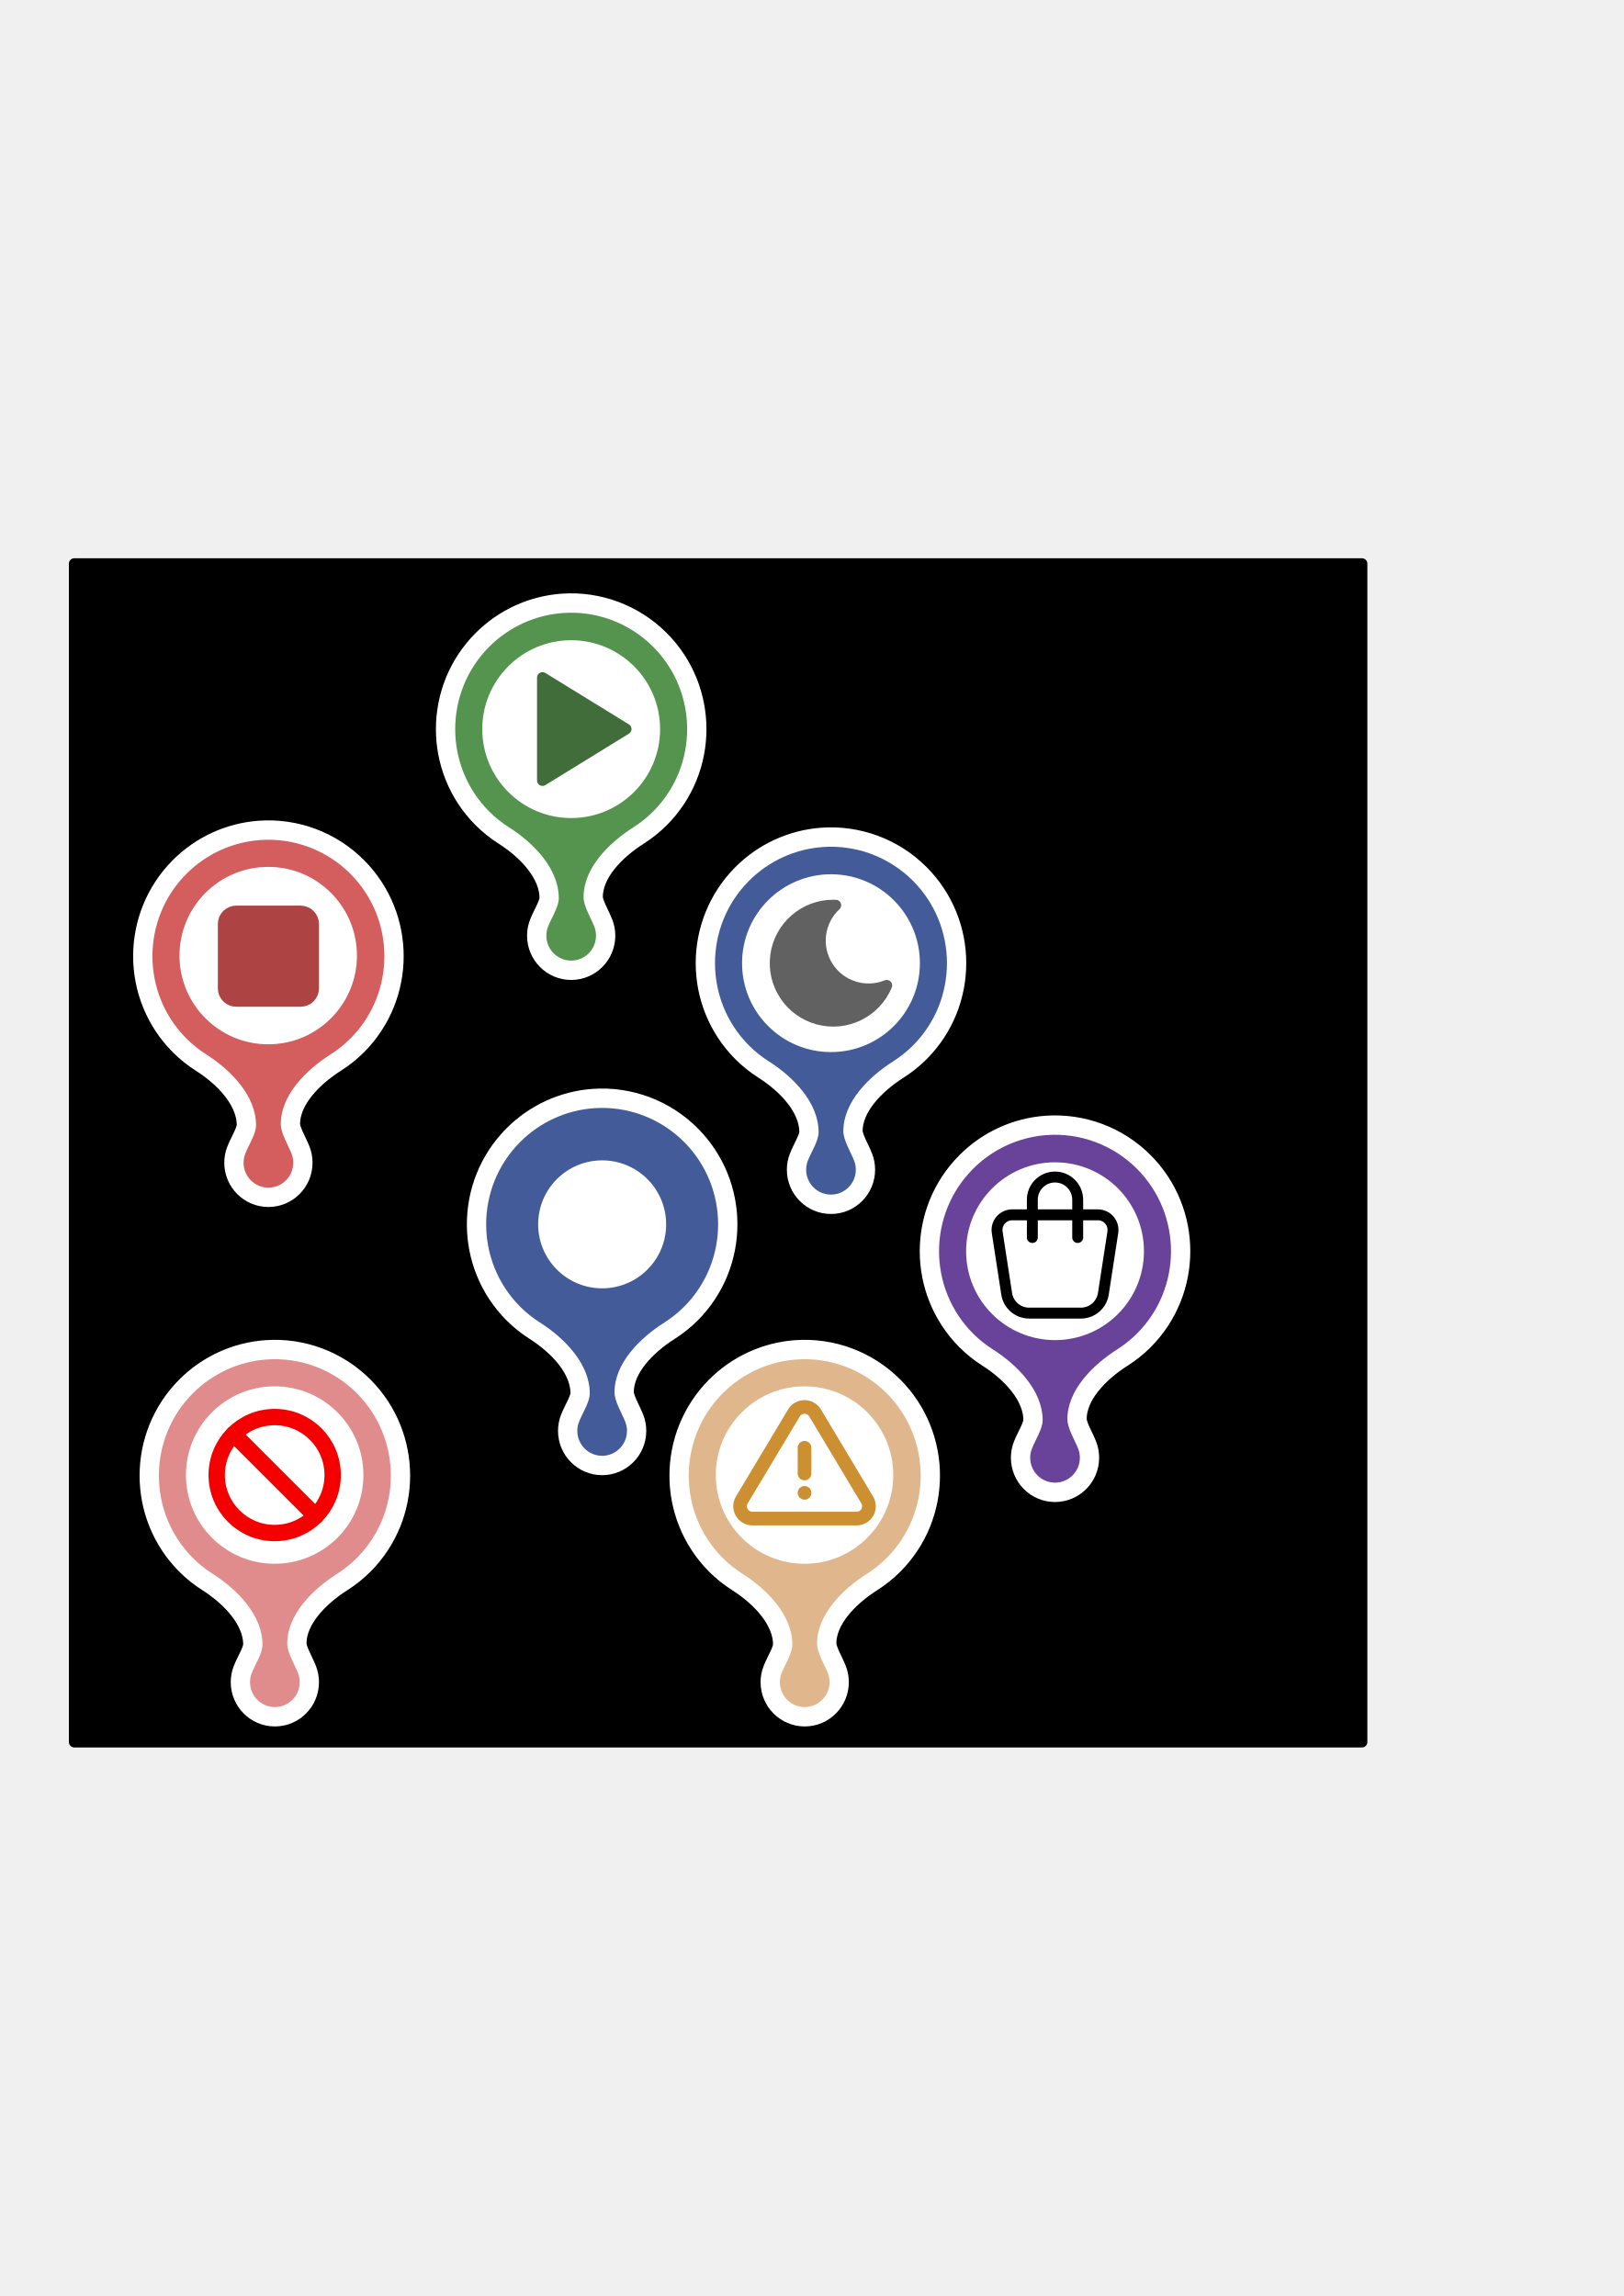
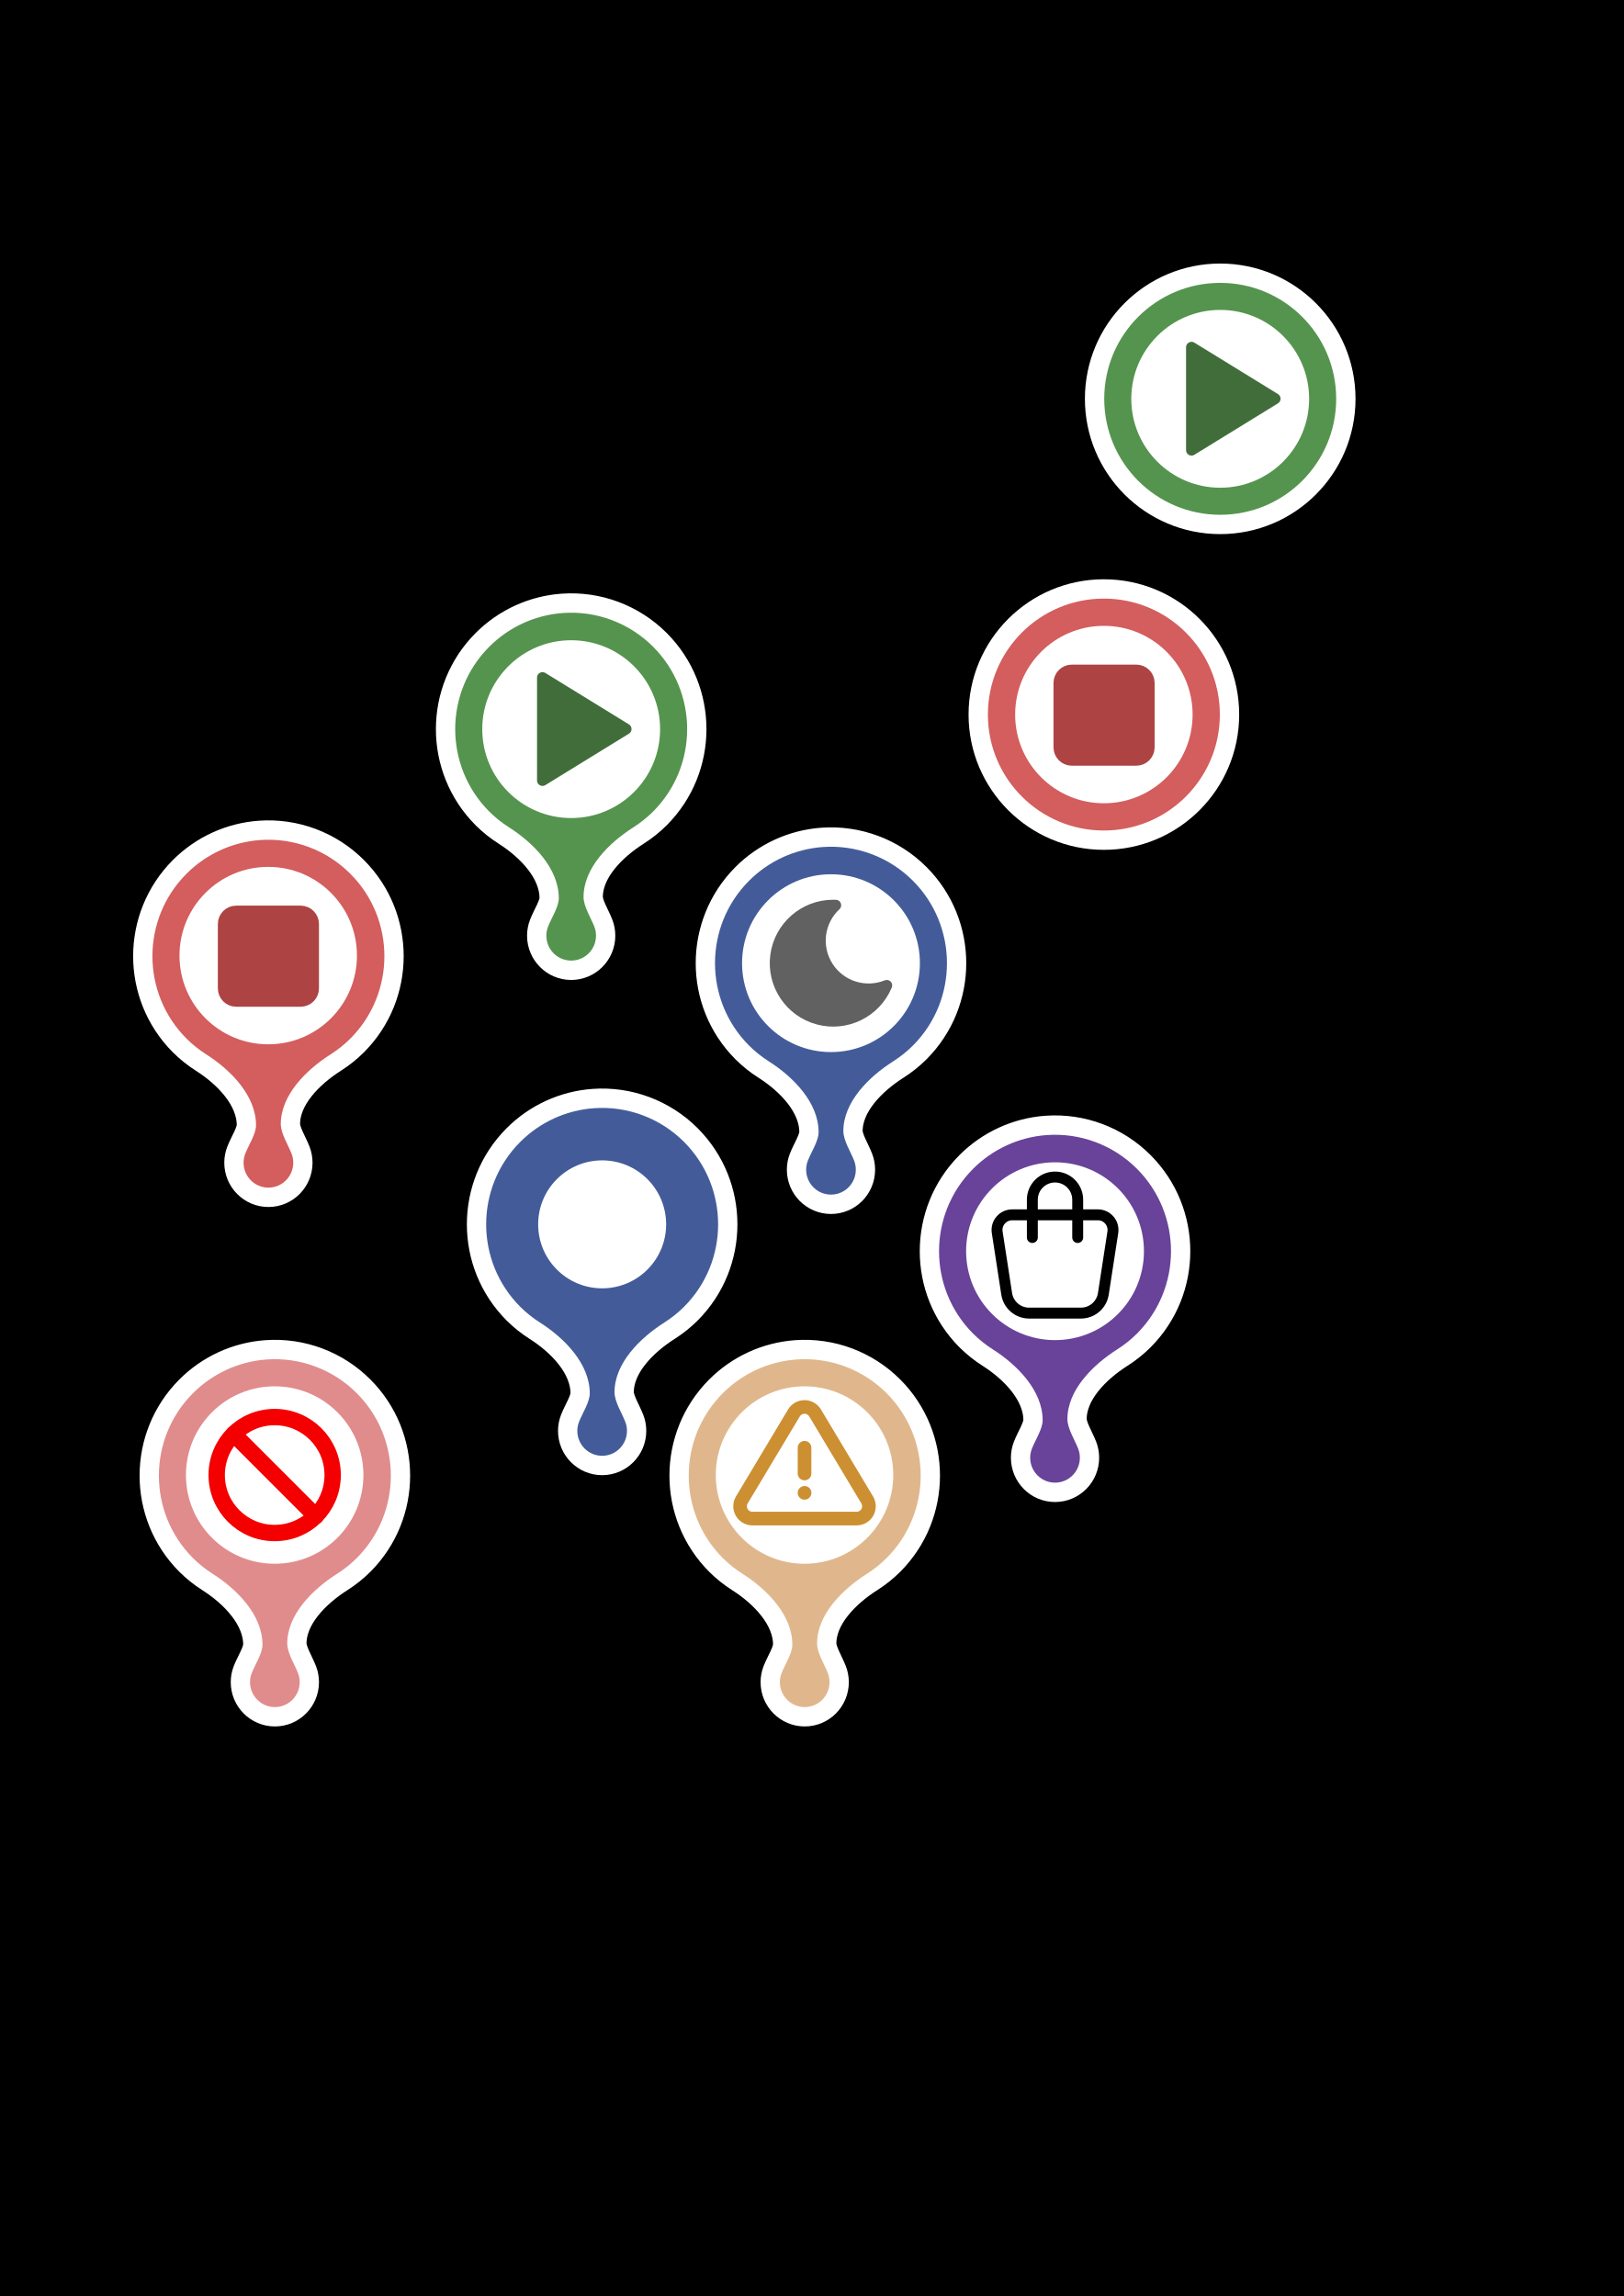
<svg xmlns="http://www.w3.org/2000/svg" width="210mm" height="297mm" viewBox="0 0 210 297" version="1.1" id="svg1" xml:space="preserve">
  <defs id="defs1" />
  <g id="layer1">
-     <rect style="fill:#000000;fill-opacity:1;stroke:#000000;stroke-width:1.411;stroke-linecap:round;stroke-linejoin:round;stroke-dasharray:none;stroke-opacity:1" id="rect15" width="166.527" height="152.42" x="9.614" y="72.918" />
+     <rect style="fill:#000000;fill-opacity:1;stroke:#000000;stroke-width:1.411;stroke-linecap:round;stroke-linejoin:round;stroke-dasharray:none;stroke-opacity:1" id="rect15" width="210" height="297" x="8.1393222e-07" y="-5.5672223e-07" />
    <path id="path4" style="fill:#55944e;fill-opacity:1;stroke:#ffffff;stroke-width:15.213;stroke-linecap:round;stroke-linejoin:round;stroke-dasharray:none;stroke-opacity:1;paint-order:markers stroke fill" d="M 15.534,127.786 C 7.22,120.581 -3.413,116.616 -14.414,116.616 c -25.257,0 -45.732,20.475 -45.732,45.732 0.01,3.35 0.388,6.667 1.114,9.895 2.524,11.221 2.425,25.395 -5.78,33.6 -2.444,2.444 -7.656,3.46 -10.965,4.936 -1.07,0.477 -2.061,1.149 -2.918,2.001 -3.824,3.824 -3.824,10.025 0,13.849 3.824,3.824 10.025,3.824 13.849,0 0.86,-0.86 1.537,-1.857 2.017,-2.934 1.475,-3.309 2.628,-8.657 5.241,-11.27 8.028,-8.028 22.058,-7.984 33.28,-5.46 3.228,0.726 6.545,1.104 9.895,1.114 25.257,0 45.732,-20.475 45.732,-45.732 5.9e-5,-13.265 -5.759,-25.876 -15.784,-34.562 z" transform="matrix(0.2319284,-0.2328739,0.2319284,0.2328739,39.56271,53.15521)" />
    <circle style="fill:#ffffff;fill-opacity:1;stroke:none;stroke-width:4;stroke-linecap:round;stroke-linejoin:round;stroke-dasharray:none;stroke-opacity:1" id="path5" cx="73.873" cy="94.319" r="11.5" />
    <path d="m 70.162,87.652 v 13.305 l 10.81,-6.653 z" id="path2-22" style="fill:#416d3b;fill-opacity:1;stroke:#416d3b;stroke-width:1.411;stroke-linecap:round;stroke-linejoin:round;stroke-dasharray:none;stroke-opacity:1" />
    <path id="path9" style="fill:#d45d5d;fill-opacity:1;stroke:#ffffff;stroke-width:15.213;stroke-linecap:round;stroke-linejoin:round;stroke-dasharray:none;stroke-opacity:1;paint-order:markers stroke fill" d="M 15.534,127.786 C 7.22,120.581 -3.413,116.616 -14.414,116.616 c -25.257,0 -45.732,20.475 -45.732,45.732 0.01,3.35 0.388,6.667 1.114,9.895 2.524,11.221 2.425,25.395 -5.78,33.6 -2.444,2.444 -7.656,3.46 -10.965,4.936 -1.07,0.477 -2.061,1.149 -2.918,2.001 -3.824,3.824 -3.824,10.025 0,13.849 3.824,3.824 10.025,3.824 13.849,0 0.86,-0.86 1.537,-1.857 2.017,-2.934 1.475,-3.309 2.628,-8.657 5.241,-11.27 8.028,-8.028 22.058,-7.984 33.28,-5.46 3.228,0.726 6.545,1.104 9.895,1.114 25.257,0 45.732,-20.475 45.732,-45.732 5.9e-5,-13.265 -5.759,-25.876 -15.784,-34.562 z" transform="matrix(0.2319284,-0.2328739,0.2319284,0.2328739,0.4043816,82.52396)" />
    <circle style="fill:#ffffff;fill-opacity:1;stroke:none;stroke-width:4;stroke-linecap:round;stroke-linejoin:round;stroke-dasharray:none;stroke-opacity:1" id="circle9" cx="34.69" cy="123.611" r="11.476" />
    <path d="m 28.881,117.854 m 0,1.667 a 1.667,1.667 0 0 1 1.667,-1.667 h 8.333 a 1.667,1.667 0 0 1 1.667,1.667 v 8.333 a 1.667,1.667 0 0 1 -1.667,1.667 h -8.333 a 1.667,1.667 0 0 1 -1.667,-1.667 z" id="path2" style="fill:#ae4343;stroke:#ae4343;stroke-width:1.411;stroke-linecap:round;stroke-linejoin:round;stroke-dasharray:none;fill-opacity:1;stroke-opacity:1" />
    <path id="path13" style="fill:#435c99;fill-opacity:1;stroke:#ffffff;stroke-width:15.213;stroke-linecap:round;stroke-linejoin:round;stroke-dasharray:none;stroke-opacity:1;paint-order:markers stroke fill" d="M 15.534,127.786 C 7.22,120.581 -3.413,116.616 -14.414,116.616 c -25.257,0 -45.732,20.475 -45.732,45.732 0.01,3.35 0.388,6.667 1.114,9.895 2.524,11.221 2.425,25.395 -5.78,33.6 -2.444,2.444 -7.656,3.46 -10.965,4.936 -1.07,0.477 -2.061,1.149 -2.918,2.001 -3.824,3.824 -3.824,10.025 0,13.849 3.824,3.824 10.025,3.824 13.849,0 0.86,-0.86 1.537,-1.857 2.017,-2.934 1.475,-3.309 2.628,-8.657 5.241,-11.27 8.028,-8.028 22.058,-7.984 33.28,-5.46 3.228,0.726 6.545,1.104 9.895,1.114 25.257,0 45.732,-20.475 45.732,-45.732 5.9e-5,-13.265 -5.759,-25.876 -15.784,-34.562 z" transform="matrix(0.2319284,-0.2328739,0.2319284,0.2328739,73.16399,83.42751)" />
    <circle style="fill:#ffffff;fill-opacity:1;stroke:none;stroke-width:4;stroke-linecap:round;stroke-linejoin:round;stroke-dasharray:none;stroke-opacity:1" id="circle13" cx="107.474" cy="124.591" r="11.5" />
    <path d="m 107.759,117.097 c 0.11,0 0.219,0 0.328,0 a 6.25,6.25 0 0 0 6.6,10.372 7.5,7.5 0 1 1 -6.928,-10.378 z" id="path2-16" style="fill:#616161;stroke:#616161;stroke-width:1.411;stroke-linecap:round;stroke-linejoin:round;stroke-dasharray:none;fill-opacity:1;stroke-opacity:1" />
    <path id="path15" style="fill:#435c99;fill-opacity:1;stroke:#ffffff;stroke-width:15.213;stroke-linecap:round;stroke-linejoin:round;stroke-dasharray:none;stroke-opacity:1;paint-order:markers stroke fill" d="M 15.534,127.786 C 7.22,120.581 -3.413,116.616 -14.414,116.616 c -25.257,0 -45.732,20.475 -45.732,45.732 0.01,3.35 0.388,6.667 1.114,9.895 2.524,11.221 2.425,25.395 -5.78,33.6 -2.444,2.444 -7.656,3.46 -10.965,4.936 -1.07,0.477 -2.061,1.149 -2.918,2.001 -3.824,3.824 -3.824,10.025 0,13.849 3.824,3.824 10.025,3.824 13.849,0 0.86,-0.86 1.537,-1.857 2.017,-2.934 1.475,-3.309 2.628,-8.657 5.241,-11.27 8.028,-8.028 22.058,-7.984 33.28,-5.46 3.228,0.726 6.545,1.104 9.895,1.114 25.257,0 45.732,-20.475 45.732,-45.732 5.9e-5,-13.265 -5.759,-25.876 -15.784,-34.562 z" transform="matrix(0.2319284,-0.2328739,0.2319284,0.2328739,43.5676,117.2132)" />
    <circle style="fill:#ffffff;fill-opacity:1;stroke:none;stroke-width:4;stroke-linecap:round;stroke-linejoin:round;stroke-dasharray:none;stroke-opacity:1" id="circle15" cx="77.878" cy="158.376" r="8.276" />
    <path id="path20" style="fill:#684399;fill-opacity:1;stroke:#ffffff;stroke-width:15.213;stroke-linecap:round;stroke-linejoin:round;stroke-dasharray:none;stroke-opacity:1;paint-order:markers stroke fill" d="M 15.534,127.786 C 7.22,120.581 -3.413,116.616 -14.414,116.616 c -25.257,0 -45.732,20.475 -45.732,45.732 0.01,3.35 0.388,6.667 1.114,9.895 2.524,11.221 2.425,25.395 -5.78,33.6 -2.444,2.444 -7.656,3.46 -10.965,4.936 -1.07,0.477 -2.061,1.149 -2.918,2.001 -3.824,3.824 -3.824,10.025 0,13.849 3.824,3.824 10.025,3.824 13.849,0 0.86,-0.86 1.537,-1.857 2.017,-2.934 1.475,-3.309 2.628,-8.657 5.241,-11.27 8.028,-8.028 22.058,-7.984 33.28,-5.46 3.228,0.726 6.545,1.104 9.895,1.114 25.257,0 45.732,-20.475 45.732,-45.732 5.9e-5,-13.265 -5.759,-25.876 -15.784,-34.562 z" transform="matrix(0.2319284,-0.2328739,0.2319284,0.2328739,102.1406,120.6869)" />
    <circle style="fill:#ffffff;fill-opacity:1;stroke:none;stroke-width:4;stroke-linecap:round;stroke-linejoin:round;stroke-dasharray:none;stroke-opacity:1" id="circle20" cx="136.451" cy="161.85" r="11.5" />
    <g id="g22" style="stroke-width:1.203;stroke-dasharray:none" transform="matrix(1.173443,0,0,1.173443,92.85662,-100.1481)">
      <path d="m 32.426,219.263 h 9.449 a 1.667,1.667 0 0 1 1.647,1.92 l -1.046,6.793 a 2.5,2.5 0 0 1 -2.472,2.12 h -5.71 a 2.5,2.5 0 0 1 -2.471,-2.12 l -1.046,-6.793 a 1.667,1.667 0 0 1 1.647,-1.92 z" id="path2-7" style="fill:none;stroke:#000000;stroke-width:1.203;stroke-linecap:round;stroke-linejoin:round;stroke-dasharray:none" />
      <path d="m 34.65,221.763 v -4.167 a 2.5,2.5 0 0 1 5,0 v 4.167" id="path3" style="fill:none;stroke:#000000;stroke-width:1.203;stroke-linecap:round;stroke-linejoin:round;stroke-dasharray:none" />
    </g>
    <path id="path22" style="fill:#e08c8c;fill-opacity:1;stroke:#ffffff;stroke-width:15.213;stroke-linecap:round;stroke-linejoin:round;stroke-dasharray:none;stroke-opacity:1;paint-order:markers stroke fill" d="M 15.534,127.786 C 7.22,120.581 -3.413,116.616 -14.414,116.616 c -25.257,0 -45.732,20.475 -45.732,45.732 0.01,3.35 0.388,6.667 1.114,9.895 2.524,11.221 2.425,25.395 -5.78,33.6 -2.444,2.444 -7.656,3.46 -10.965,4.936 -1.07,0.477 -2.061,1.149 -2.918,2.001 -3.824,3.824 -3.824,10.025 0,13.849 3.824,3.824 10.025,3.824 13.849,0 0.86,-0.86 1.537,-1.857 2.017,-2.934 1.475,-3.309 2.628,-8.657 5.241,-11.27 8.028,-8.028 22.058,-7.984 33.28,-5.46 3.228,0.726 6.545,1.104 9.895,1.114 25.257,0 45.732,-20.475 45.732,-45.732 5.9e-5,-13.265 -5.759,-25.876 -15.784,-34.562 z" transform="matrix(0.2319284,-0.2328739,0.2319284,0.2328739,1.238969,149.7175)" />
    <circle style="fill:#ffffff;fill-opacity:1;stroke:none;stroke-width:4;stroke-linecap:round;stroke-linejoin:round;stroke-dasharray:none;stroke-opacity:1" id="circle22" cx="35.525" cy="190.805" r="11.476" />
    <path stroke="none" d="m 72.07,206.094 h 20 v 20 h -20 z" fill="none" id="path1-6" style="stroke-width:0.529;stroke-linecap:round;stroke-linejoin:round" />
    <path d="m 35.525,190.805 m -7.5,0 a 7.5,7.5 0 1 0 15,0 7.5,7.5 0 1 0 -15,0" id="path2-1" style="fill:none;stroke:#f50000;stroke-width:2.117;stroke-linecap:round;stroke-linejoin:round;stroke-dasharray:none;stroke-opacity:1" />
    <path d="m 30.221,185.501 10.607,10.607" id="path3-8-9-1-4" style="fill:none;stroke:#f50000;stroke-width:2.117;stroke-linecap:round;stroke-linejoin:round;stroke-dasharray:none;stroke-opacity:1" />
    <path id="path24" style="fill:#e0b78c;fill-opacity:1;stroke:#ffffff;stroke-width:15.213;stroke-linecap:round;stroke-linejoin:round;stroke-dasharray:none;stroke-opacity:1;paint-order:markers stroke fill" d="M 15.534,127.786 C 7.22,120.581 -3.413,116.616 -14.414,116.616 c -25.257,0 -45.732,20.475 -45.732,45.732 0.01,3.35 0.388,6.667 1.114,9.895 2.524,11.221 2.425,25.395 -5.78,33.6 -2.444,2.444 -7.656,3.46 -10.965,4.936 -1.07,0.477 -2.061,1.149 -2.918,2.001 -3.824,3.824 -3.824,10.025 0,13.849 3.824,3.824 10.025,3.824 13.849,0 0.86,-0.86 1.537,-1.857 2.017,-2.934 1.475,-3.309 2.628,-8.657 5.241,-11.27 8.028,-8.028 22.058,-7.984 33.28,-5.46 3.228,0.726 6.545,1.104 9.895,1.114 25.257,0 45.732,-20.475 45.732,-45.732 5.9e-5,-13.265 -5.759,-25.876 -15.784,-34.562 z" transform="matrix(0.2319284,-0.2328739,0.2319284,0.2328739,69.76605,149.7175)" />
    <circle style="fill:#ffffff;fill-opacity:1;stroke:none;stroke-width:4;stroke-linecap:round;stroke-linejoin:round;stroke-dasharray:none;stroke-opacity:1" id="circle24" cx="104.052" cy="190.805" r="11.476" />
    <g id="g27" transform="translate(-26.04657,-57.18697)">
      <path d="m 130.099,244.461 v 3.333" id="path2-11" style="fill:none;stroke:#cc9033;stroke-width:1.764;stroke-linecap:round;stroke-linejoin:round;stroke-dasharray:none;stroke-opacity:1" />
      <path d="m 128.734,239.953 -6.755,11.278 a 1.595,1.595 0 0 0 1.363,2.393 h 13.512 a 1.595,1.595 0 0 0 1.363,-2.392 l -6.755,-11.28 a 1.595,1.595 0 0 0 -2.728,0 z" id="path3-3" style="fill:none;stroke:#cc9033;stroke-width:1.764;stroke-linecap:round;stroke-linejoin:round;stroke-dasharray:none;stroke-opacity:1" />
      <path d="m 130.099,250.294 h 0.008" id="path4-8" style="fill:none;stroke:#cc9033;stroke-width:1.764;stroke-linecap:round;stroke-linejoin:round;stroke-dasharray:none;stroke-opacity:1" />
    </g>
+     <circle style="fill:#d45d5d;stroke:#ffffff;stroke-width:5;stroke-linecap:round;stroke-linejoin:round;paint-order:markers stroke fill;stroke-dasharray:none;stroke-opacity:1;fill-opacity:1" id="path1" cx="142.768" cy="92.432" r="15" />
+     <circle style="fill:#ffffff;fill-opacity:1;stroke:none;stroke-width:4;stroke-linecap:round;stroke-linejoin:round;stroke-dasharray:none;stroke-opacity:1" id="circle9-2-7" cx="142.768" cy="92.432" r="11.476" />
+     <path d="m 136.959,86.675 m 0,1.667 a 1.667,1.667 0 0 1 1.667,-1.667 h 8.333 a 1.667,1.667 0 0 1 1.667,1.667 v 8.333 a 1.667,1.667 0 0 1 -1.667,1.667 h -8.333 a 1.667,1.667 0 0 1 -1.667,-1.667 z" id="path2-4-1" style="fill:#ae4343;fill-opacity:1;stroke:#ae4343;stroke-width:1.411;stroke-linecap:round;stroke-linejoin:round;stroke-dasharray:none;stroke-opacity:1" />
+     <circle style="fill:#55944e;fill-opacity:1;stroke:#ffffff;stroke-width:5;stroke-linecap:round;stroke-linejoin:round;stroke-dasharray:none;stroke-opacity:1;paint-order:markers stroke fill" id="circle8" cx="157.815" cy="51.59" r="15" />
+     <circle style="fill:#ffffff;fill-opacity:1;stroke:none;stroke-width:4;stroke-linecap:round;stroke-linejoin:round;stroke-dasharray:none;stroke-opacity:1" id="circle6-7" cx="157.815" cy="51.59" r="11.5" />
+     <path d="m 154.104,44.923 v 13.305 l 10.81,-6.653 z" id="path7-6" style="fill:#416d3b;fill-opacity:1;stroke:#416d3b;stroke-width:1.411;stroke-linecap:round;stroke-linejoin:round;stroke-dasharray:none;stroke-opacity:1" />
  </g>
</svg>
